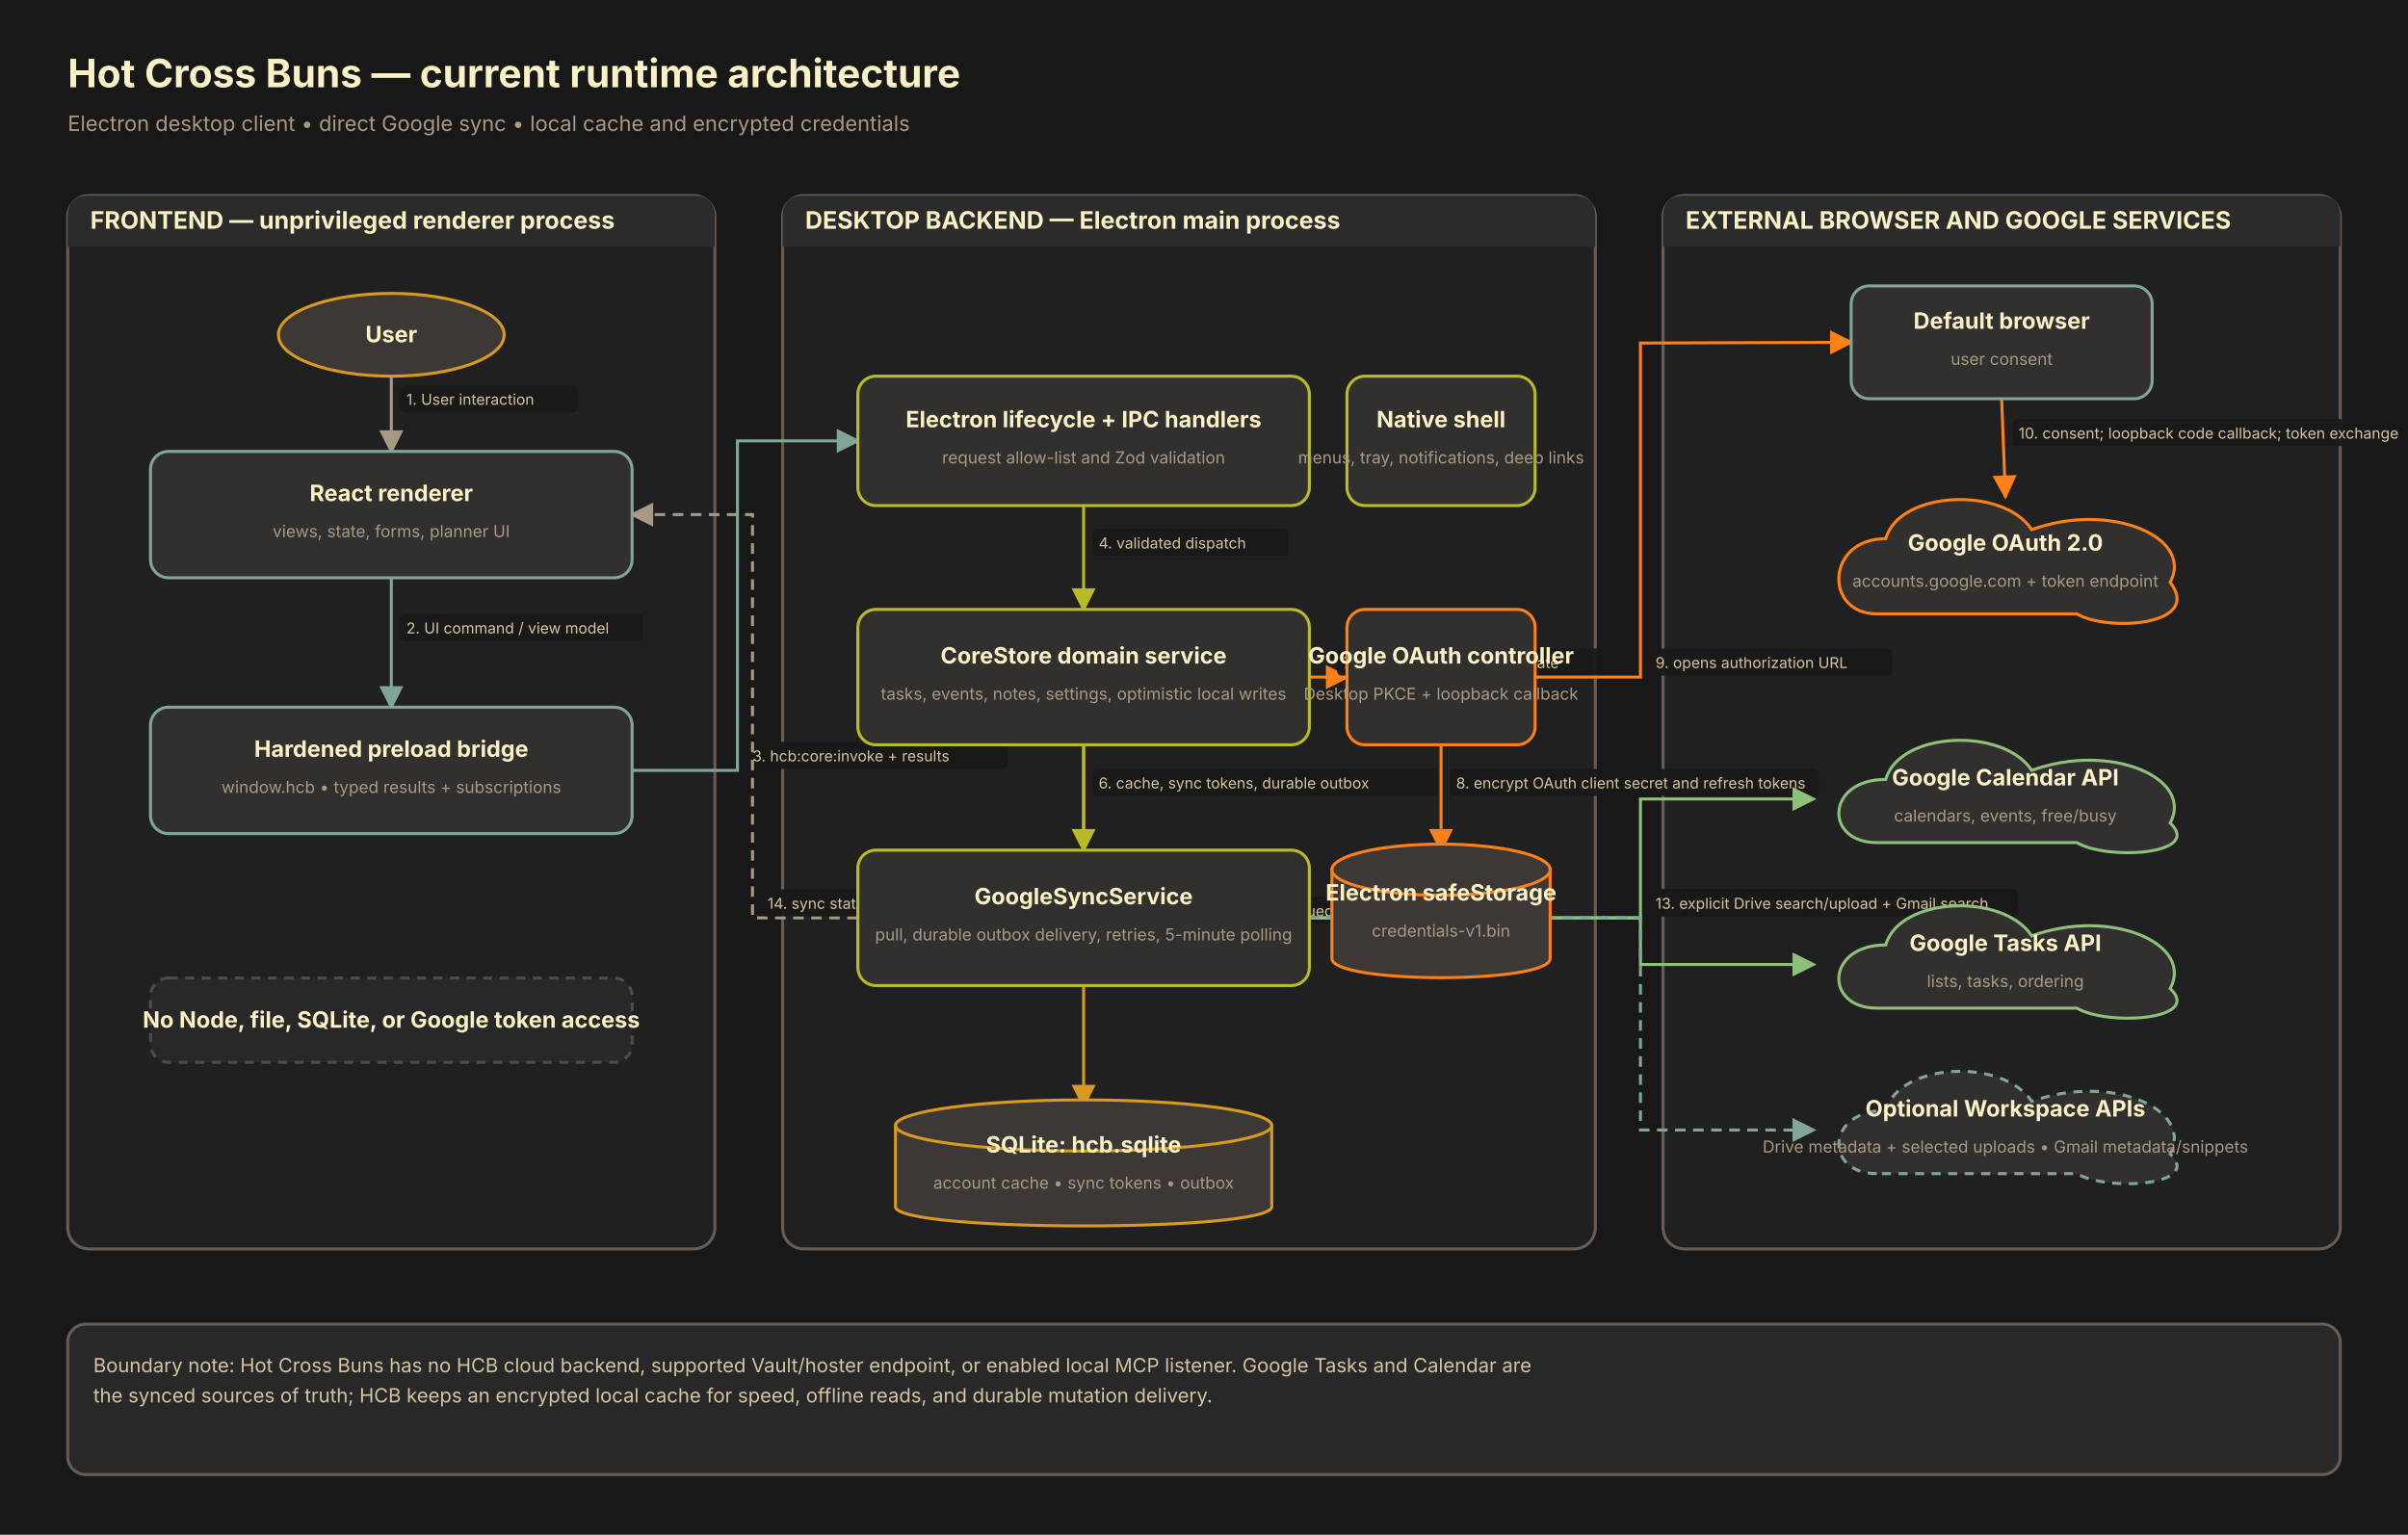
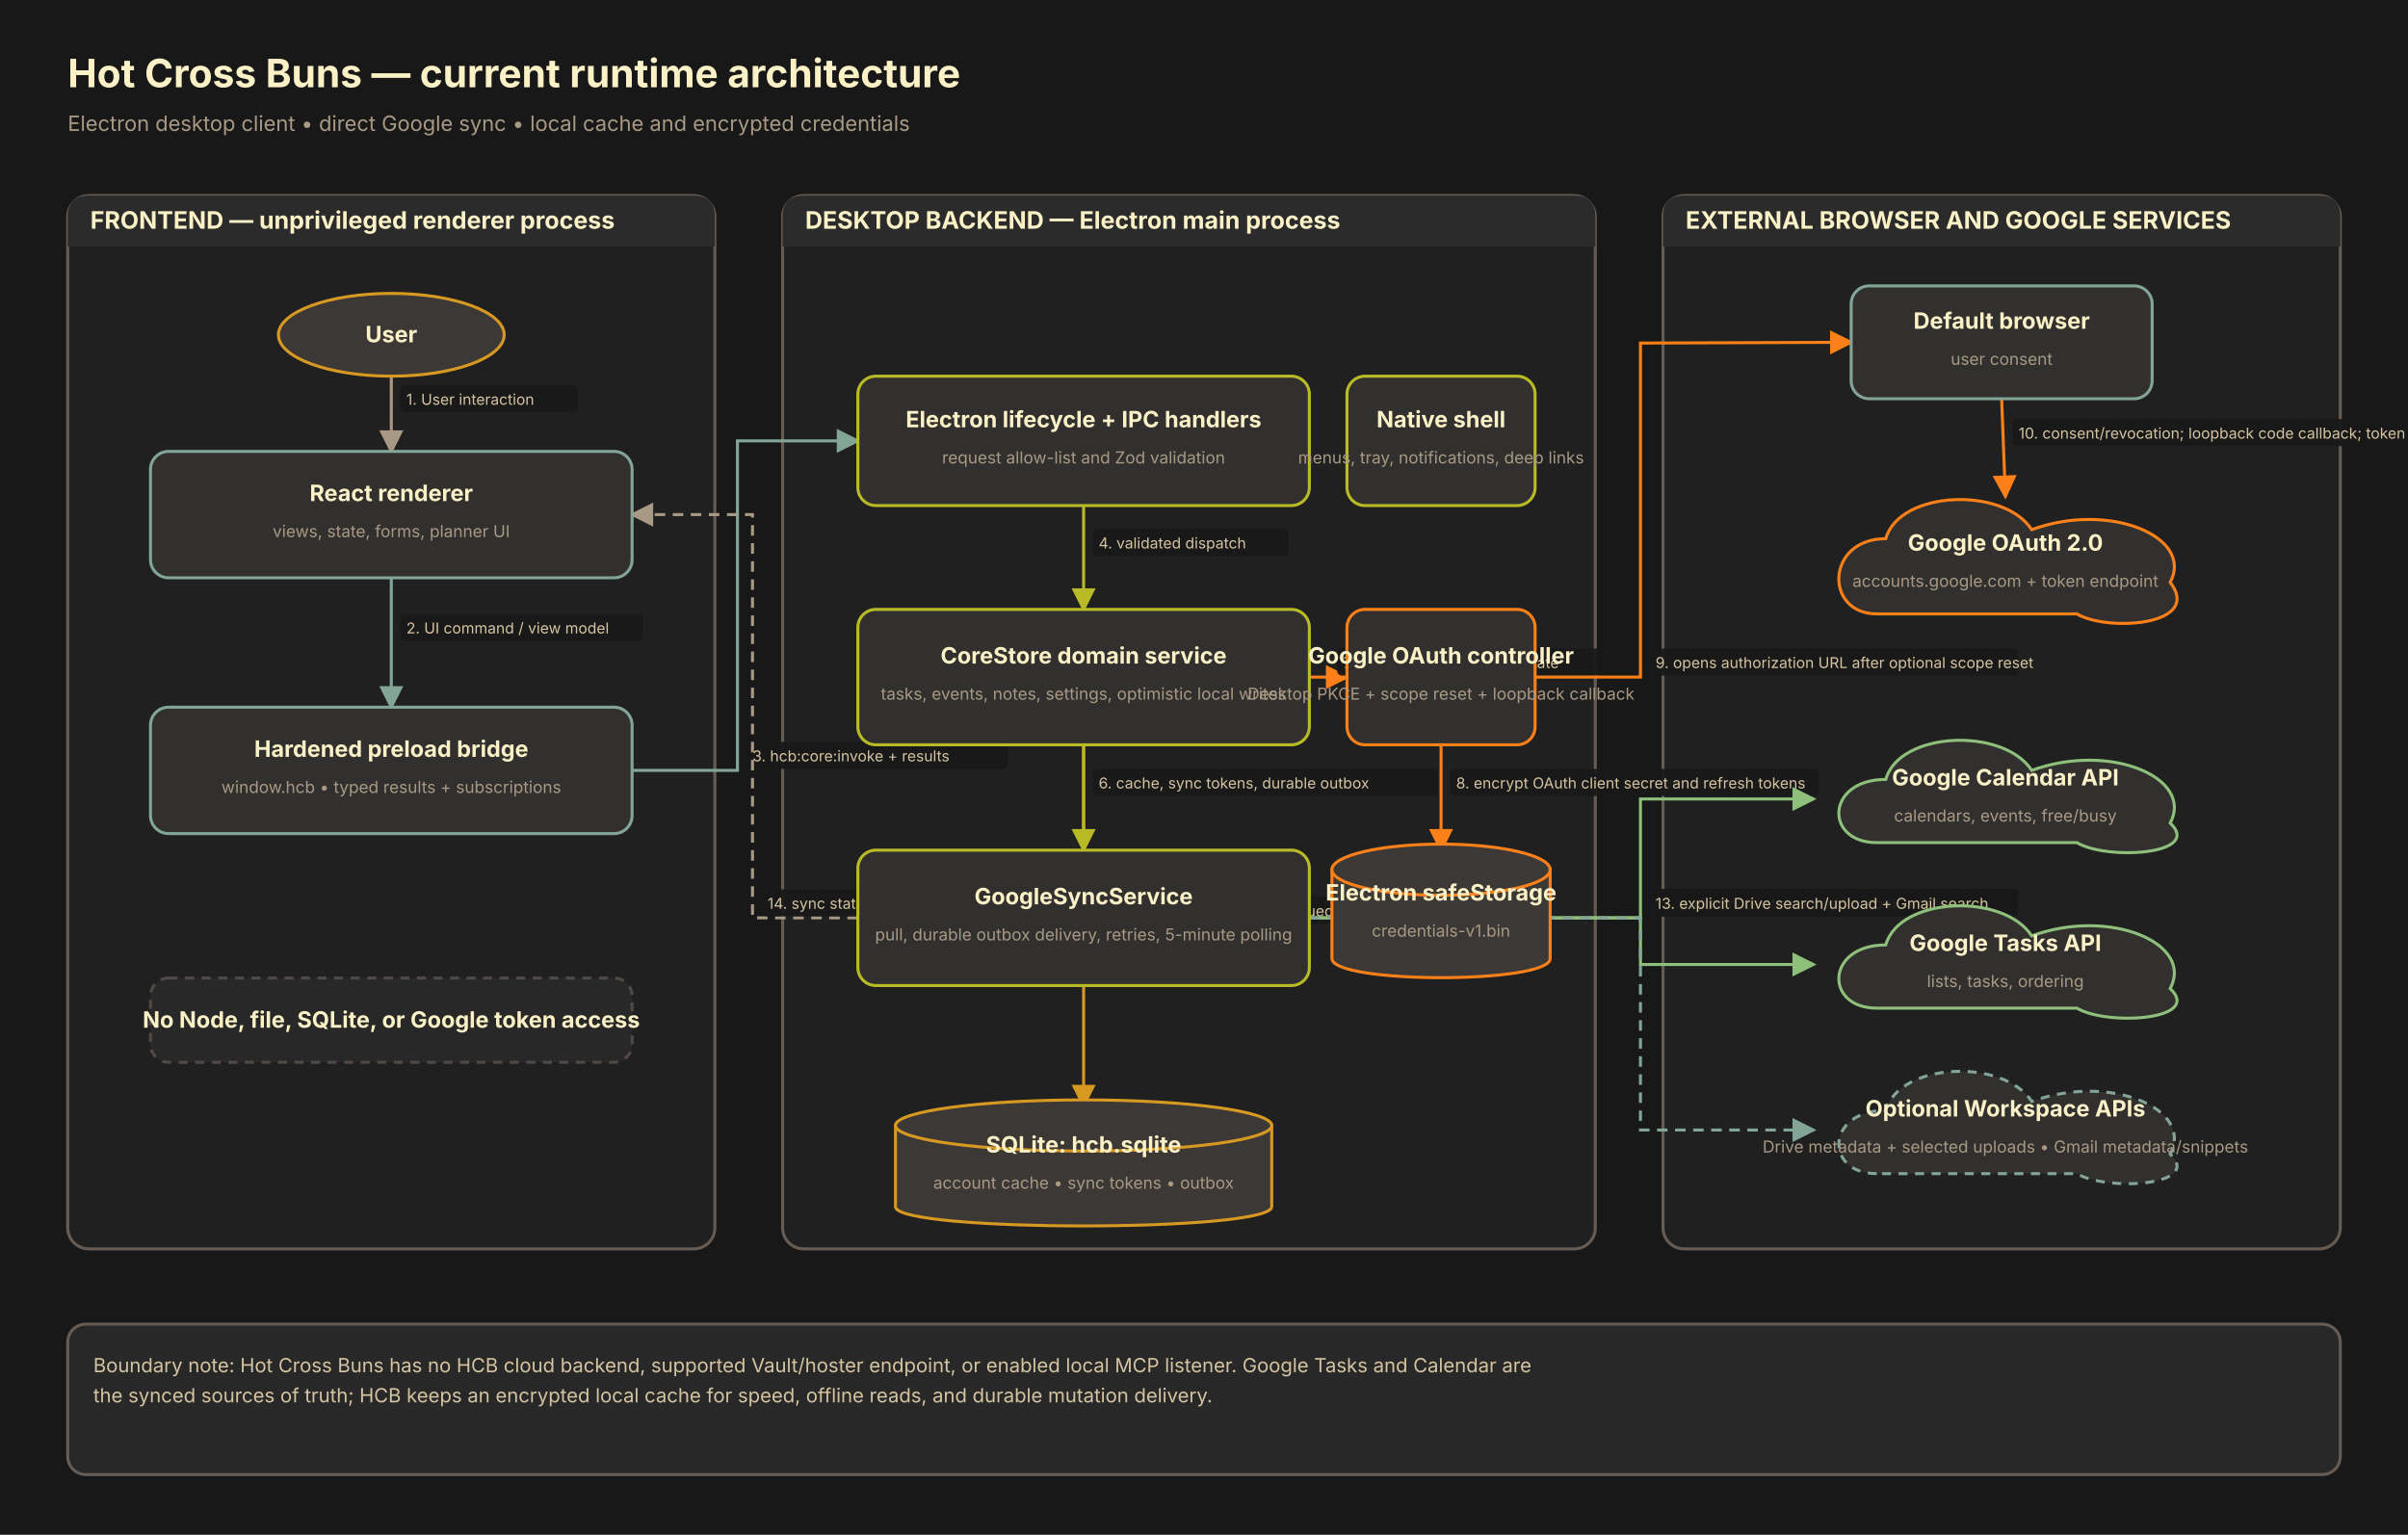
<svg xmlns="http://www.w3.org/2000/svg" width="1600" height="1020" viewBox="0 0 1600 1020" role="img" aria-labelledby="title description">
  <defs>
    <style>
    text { font-family: Inter, ui-sans-serif, system-ui, -apple-system, BlinkMacSystemFont, "Segoe UI", sans-serif; }
    .groupLabel { fill: #fbf1c7; font-size: 16px; font-weight: 700; }
    .nodeLabel { fill: #fbf1c7; font-size: 15px; font-weight: 700; }
    .detail { fill: #a89984; font-size: 11px; }
    .edgeLabel { fill: #d5c4a1; font-size: 10px; }
  </style>
    <marker id="arrow-muted" markerWidth="8" markerHeight="8" refX="7" refY="4" orient="auto">
      <path d="M 0 0 L 8 4 L 0 8 z" fill="#a89984" />
    </marker>
    <marker id="arrow-blue" markerWidth="8" markerHeight="8" refX="7" refY="4" orient="auto">
      <path d="M 0 0 L 8 4 L 0 8 z" fill="#83a598" />
    </marker>
    <marker id="arrow-green" markerWidth="8" markerHeight="8" refX="7" refY="4" orient="auto">
      <path d="M 0 0 L 8 4 L 0 8 z" fill="#b8bb26" />
    </marker>
    <marker id="arrow-brightGreen" markerWidth="8" markerHeight="8" refX="7" refY="4" orient="auto">
      <path d="M 0 0 L 8 4 L 0 8 z" fill="#8ec07c" />
    </marker>
    <marker id="arrow-yellow" markerWidth="8" markerHeight="8" refX="7" refY="4" orient="auto">
      <path d="M 0 0 L 8 4 L 0 8 z" fill="#d79921" />
    </marker>
    <marker id="arrow-orange" markerWidth="8" markerHeight="8" refX="7" refY="4" orient="auto">
      <path d="M 0 0 L 8 4 L 0 8 z" fill="#fe8019" />
    </marker>
  </defs>
  <rect width="1600" height="1020" fill="#181818" />
  <text x="45" y="58" fill="#fbf1c7" font-size="26" font-weight="700">Hot Cross Buns — current runtime architecture</text>
  <text x="45" y="87" fill="#a89984" font-size="14">Electron desktop client • direct Google sync • local cache and encrypted credentials</text>
  <g>
    <rect x="45" y="130" width="430" height="700" rx="14" fill="#202020" stroke="#665c54" stroke-width="2" />
    <path d="M 59 130 H 461 Q 475 130 475 144 V 164 H 45 V 144 Q 45 130 59 130" fill="#2b2b2b" />
    <text x="60" y="152" class="groupLabel">FRONTEND — unprivileged renderer process</text>
  </g>
  <g>
    <rect x="520" y="130" width="540" height="700" rx="14" fill="#202020" stroke="#665c54" stroke-width="2" />
    <path d="M 534 130 H 1046 Q 1060 130 1060 144 V 164 H 520 V 144 Q 520 130 534 130" fill="#2b2b2b" />
    <text x="535" y="152" class="groupLabel">DESKTOP BACKEND — Electron main process</text>
  </g>
  <g>
    <rect x="1105" y="130" width="450" height="700" rx="14" fill="#202020" stroke="#665c54" stroke-width="2" />
    <path d="M 1119 130 H 1541 Q 1555 130 1555 144 V 164 H 1105 V 144 Q 1105 130 1119 130" fill="#2b2b2b" />
    <text x="1120" y="152" class="groupLabel">EXTERNAL BROWSER AND GOOGLE SERVICES</text>
  </g>
  <g>
    <path d="M 260 250 L 260 300" fill="none" stroke="#a89984" stroke-width="2" marker-end="url(#arrow-muted)" />
    <rect x="266" y="256" width="117.8" height="18" rx="3" fill="#181818" opacity="0.94" />
    <text x="270" y="269" class="edgeLabel">1. User interaction</text>
  </g>
  <g>
    <path d="M 260 384 L 260 470" fill="none" stroke="#83a598" stroke-width="2" marker-end="url(#arrow-blue)" />
    <rect x="266" y="408" width="161.2" height="18" rx="3" fill="#181818" opacity="0.94" />
    <text x="270" y="421" class="edgeLabel">2. UI command / view model</text>
  </g>
  <g>
    <path d="M 420 512 L 490 512 L 490 293 L 570 293" fill="none" stroke="#83a598" stroke-width="2" marker-end="url(#arrow-blue)" />
    <rect x="496" y="493" width="173.6" height="18" rx="3" fill="#181818" opacity="0.94" />
    <text x="500" y="506" class="edgeLabel">3. hcb:core:invoke + results</text>
  </g>
  <g>
    <path d="M 720 336 L 720 405" fill="none" stroke="#b8bb26" stroke-width="2" marker-end="url(#arrow-green)" />
    <rect x="726" y="351.5" width="130.2" height="18" rx="3" fill="#181818" opacity="0.94" />
    <text x="730" y="364.5" class="edgeLabel">4. validated dispatch</text>
  </g>
  <g>
    <path d="M 720 495 L 720 735" fill="none" stroke="#d79921" stroke-width="2" marker-end="url(#arrow-yellow)" />
    <rect x="726" y="596" width="245" height="18" rx="3" fill="#181818" opacity="0.94" />
    <text x="730" y="609" class="edgeLabel">5. optimistic local state + queued mutation</text>
  </g>
  <g>
    <path d="M 720 495 L 720 565" fill="none" stroke="#b8bb26" stroke-width="2" marker-end="url(#arrow-green)" />
    <rect x="726" y="511" width="229.4" height="18" rx="3" fill="#181818" opacity="0.94" />
    <text x="730" y="524" class="edgeLabel">6. cache, sync tokens, durable outbox</text>
  </g>
  <g>
    <path d="M 870 450 L 895 450" fill="none" stroke="#fe8019" stroke-width="2" marker-end="url(#arrow-orange)" />
    <rect x="888.5" y="431" width="192.2" height="18" rx="3" fill="#181818" opacity="0.94" />
    <text x="892.5" y="444" class="edgeLabel">7. OAuth config / session state</text>
  </g>
  <g>
    <path d="M 957.5 495 L 957.5 565" fill="none" stroke="#fe8019" stroke-width="2" marker-end="url(#arrow-orange)" />
    <rect x="963.5" y="511" width="245" height="18" rx="3" fill="#181818" opacity="0.94" />
    <text x="967.5" y="524" class="edgeLabel">8. encrypt OAuth client secret and refresh tokens</text>
  </g>
  <g>
    <path d="M 1020 450 L 1090 450 L 1090 228 L 1230 227.5" fill="none" stroke="#fe8019" stroke-width="2" marker-end="url(#arrow-orange)" />
-     <rect x="1096" y="431" width="161.2" height="18" rx="3" fill="#181818" opacity="0.94" />
-     <text x="1100" y="444" class="edgeLabel">9. opens authorization URL</text>
+     <rect x="1096" y="431" width="245" height="18" rx="3" fill="#181818" opacity="0.94" />
+     <text x="1100" y="444" class="edgeLabel">9. opens authorization URL after optional scope reset</text>
  </g>
  <g>
    <path d="M 1330 265 L 1332.5 330" fill="none" stroke="#fe8019" stroke-width="2" marker-end="url(#arrow-orange)" />
    <rect x="1337.25" y="278.5" width="245" height="18" rx="3" fill="#181818" opacity="0.94" />
-     <text x="1341.25" y="291.5" class="edgeLabel">10. consent; loopback code callback; token exchange</text>
+     <text x="1341.25" y="291.5" class="edgeLabel">10. consent/revocation; loopback code callback; token exchange</text>
  </g>
  <g>
    <path d="M 870 610 L 1090 610 L 1090 531 L 1205 531" fill="none" stroke="#8ec07c" stroke-width="2" marker-end="url(#arrow-brightGreen)" />
    <rect x="1096" y="591" width="245" height="18" rx="3" fill="#181818" opacity="0.94" />
    <text x="1100" y="604" class="edgeLabel">11. pull remote state / send outbox writes</text>
  </g>
  <g>
    <path d="M 870 610 L 1090 610 L 1090 641 L 1205 641" fill="none" stroke="#8ec07c" stroke-width="2" marker-end="url(#arrow-brightGreen)" />
    <rect x="1096" y="591" width="245" height="18" rx="3" fill="#181818" opacity="0.94" />
    <text x="1100" y="604" class="edgeLabel">12. pull remote state / send outbox writes</text>
  </g>
  <g>
    <path d="M 870 610 L 1090 610 L 1090 751 L 1205 751" fill="none" stroke="#83a598" stroke-width="2" stroke-dasharray="7 5" marker-end="url(#arrow-blue)" />
    <rect x="1096" y="591" width="245" height="18" rx="3" fill="#181818" opacity="0.94" />
    <text x="1100" y="604" class="edgeLabel">13. explicit Drive search/upload + Gmail search</text>
  </g>
  <g>
    <path d="M 570 610 L 500 610 L 500 342 L 420 342" fill="none" stroke="#a89984" stroke-width="2" stroke-dasharray="7 5" marker-end="url(#arrow-muted)" />
    <rect x="506" y="591" width="173.6" height="18" rx="3" fill="#181818" opacity="0.94" />
    <text x="510" y="604" class="edgeLabel">14. sync status subscription</text>
  </g>
  <g>
    <ellipse cx="260" cy="222.5" rx="75" ry="27.5" fill="#3c3836" stroke="#d79921" stroke-width="2" />
    <text x="260" y="227.5" text-anchor="middle" class="nodeLabel">User</text>
  </g>
  <g>
    <rect x="100" y="300" width="320" height="84" rx="12" fill="#32302f" stroke="#83a598" stroke-width="2" />
    <text x="260" y="333" text-anchor="middle" class="nodeLabel">React renderer</text>
    <text x="260" y="357" text-anchor="middle" class="detail">views, state, forms, planner UI</text>
  </g>
  <g>
    <rect x="100" y="470" width="320" height="84" rx="12" fill="#32302f" stroke="#83a598" stroke-width="2" />
    <text x="260" y="503" text-anchor="middle" class="nodeLabel">Hardened preload bridge</text>
    <text x="260" y="527" text-anchor="middle" class="detail">window.hcb • typed results + subscriptions</text>
  </g>
  <g>
    <rect x="100" y="650" width="320" height="56" rx="12" fill="#282828" stroke="#504945" stroke-width="2" stroke-dasharray="6 5" />
    <text x="260" y="683" text-anchor="middle" class="nodeLabel">No Node, file, SQLite, or Google token access</text>
  </g>
  <g>
    <rect x="570" y="250" width="300" height="86" rx="12" fill="#32302f" stroke="#b8bb26" stroke-width="2" />
    <text x="720" y="284" text-anchor="middle" class="nodeLabel">Electron lifecycle + IPC handlers</text>
    <text x="720" y="308" text-anchor="middle" class="detail">request allow-list and Zod validation</text>
  </g>
  <g>
    <rect x="895" y="250" width="125" height="86" rx="12" fill="#32302f" stroke="#b8bb26" stroke-width="2" />
    <text x="957.5" y="284" text-anchor="middle" class="nodeLabel">Native shell</text>
    <text x="957.5" y="308" text-anchor="middle" class="detail">menus, tray, notifications, deep links</text>
  </g>
  <g>
    <rect x="570" y="405" width="300" height="90" rx="12" fill="#32302f" stroke="#b8bb26" stroke-width="2" />
    <text x="720" y="441" text-anchor="middle" class="nodeLabel">CoreStore domain service</text>
    <text x="720" y="465" text-anchor="middle" class="detail">tasks, events, notes, settings, optimistic local writes</text>
  </g>
  <g>
    <rect x="895" y="405" width="125" height="90" rx="12" fill="#32302f" stroke="#fe8019" stroke-width="2" />
    <text x="957.5" y="441" text-anchor="middle" class="nodeLabel">Google OAuth controller</text>
-     <text x="957.5" y="465" text-anchor="middle" class="detail">Desktop PKCE + loopback callback</text>
+     <text x="957.5" y="465" text-anchor="middle" class="detail">Desktop PKCE + scope reset + loopback callback</text>
  </g>
  <g>
    <rect x="570" y="565" width="300" height="90" rx="12" fill="#32302f" stroke="#b8bb26" stroke-width="2" />
    <text x="720" y="601" text-anchor="middle" class="nodeLabel">GoogleSyncService</text>
    <text x="720" y="625" text-anchor="middle" class="detail">pull, durable outbox delivery, retries, 5-minute polling</text>
  </g>
  <g>
    <path d="M 595 748 C 595 731, 845 731, 845 748 L 845 802 C 845 819, 595 819, 595 802 Z" fill="#3c3836" stroke="#d79921" stroke-width="2" />
    <ellipse cx="720" cy="748" rx="125" ry="17" fill="#3c3836" stroke="#d79921" stroke-width="2" />
    <text x="720" y="766" text-anchor="middle" class="nodeLabel">SQLite: hcb.sqlite</text>
    <text x="720" y="790" text-anchor="middle" class="detail">account cache • sync tokens • outbox</text>
  </g>
  <g>
    <path d="M 885 578 C 885 561, 1030 561, 1030 578 L 1030 637 C 1030 654, 885 654, 885 637 Z" fill="#3c3836" stroke="#fe8019" stroke-width="2" />
    <ellipse cx="957.5" cy="578" rx="72.5" ry="17" fill="#3c3836" stroke="#fe8019" stroke-width="2" />
    <text x="957.5" y="598.5" text-anchor="middle" class="nodeLabel">Electron safeStorage</text>
    <text x="957.5" y="622.5" text-anchor="middle" class="detail">credentials-v1.bin</text>
  </g>
  <g>
    <rect x="1230" y="190" width="200" height="75" rx="12" fill="#32302f" stroke="#83a598" stroke-width="2" />
    <text x="1330" y="218.5" text-anchor="middle" class="nodeLabel">Default browser</text>
    <text x="1330" y="242.5" text-anchor="middle" class="detail">user consent</text>
  </g>
  <g>
    <path d="M 1247 408 C 1212 408, 1213 358, 1253 358 C 1262 326, 1331 323, 1350 352 C 1402 333, 1458 357, 1442 387 C 1464 416, 1400 420, 1380 408 Z" fill="#32302f" stroke="#fe8019" stroke-width="2" />
    <text x="1332.5" y="366" text-anchor="middle" class="nodeLabel">Google OAuth 2.0</text>
    <text x="1332.5" y="390" text-anchor="middle" class="detail">accounts.google.com + token endpoint</text>
  </g>
  <g>
    <path d="M 1247 560 C 1212 560, 1213 518, 1253 518 C 1262 486, 1331 483, 1350 512 C 1402 493, 1458 517, 1442 547 C 1464 568, 1400 572, 1380 560 Z" fill="#32302f" stroke="#8ec07c" stroke-width="2" />
    <text x="1332.5" y="522" text-anchor="middle" class="nodeLabel">Google Calendar API</text>
    <text x="1332.5" y="546" text-anchor="middle" class="detail">calendars, events, free/busy</text>
  </g>
  <g>
    <path d="M 1247 670 C 1212 670, 1213 628, 1253 628 C 1262 596, 1331 593, 1350 622 C 1402 603, 1458 627, 1442 657 C 1464 678, 1400 682, 1380 670 Z" fill="#32302f" stroke="#8ec07c" stroke-width="2" />
    <text x="1332.5" y="632" text-anchor="middle" class="nodeLabel">Google Tasks API</text>
    <text x="1332.5" y="656" text-anchor="middle" class="detail">lists, tasks, ordering</text>
  </g>
  <g>
    <path d="M 1247 780 C 1212 780, 1213 738, 1253 738 C 1262 706, 1331 703, 1350 732 C 1402 713, 1458 737, 1442 767 C 1464 788, 1400 792, 1380 780 Z" fill="#32302f" stroke="#83a598" stroke-width="2" stroke-dasharray="6 5" />
    <text x="1332.5" y="742" text-anchor="middle" class="nodeLabel">Optional Workspace APIs</text>
    <text x="1332.5" y="766" text-anchor="middle" class="detail">Drive metadata + selected uploads • Gmail metadata/snippets</text>
  </g>
  <rect x="45" y="880" width="1510" height="100" rx="12" fill="#282828" stroke="#665c54" stroke-width="2" />
  <text x="62" y="912" fill="#d5c4a1" font-size="13">
    <tspan x="62" dy="0">Boundary note: Hot Cross Buns has no HCB cloud backend, supported Vault/hoster endpoint, or enabled local MCP listener. Google Tasks and Calendar are</tspan>
    <tspan x="62" dy="20">the synced sources of truth; HCB keeps an encrypted local cache for speed, offline reads, and durable mutation delivery.</tspan>
  </text>
</svg>
